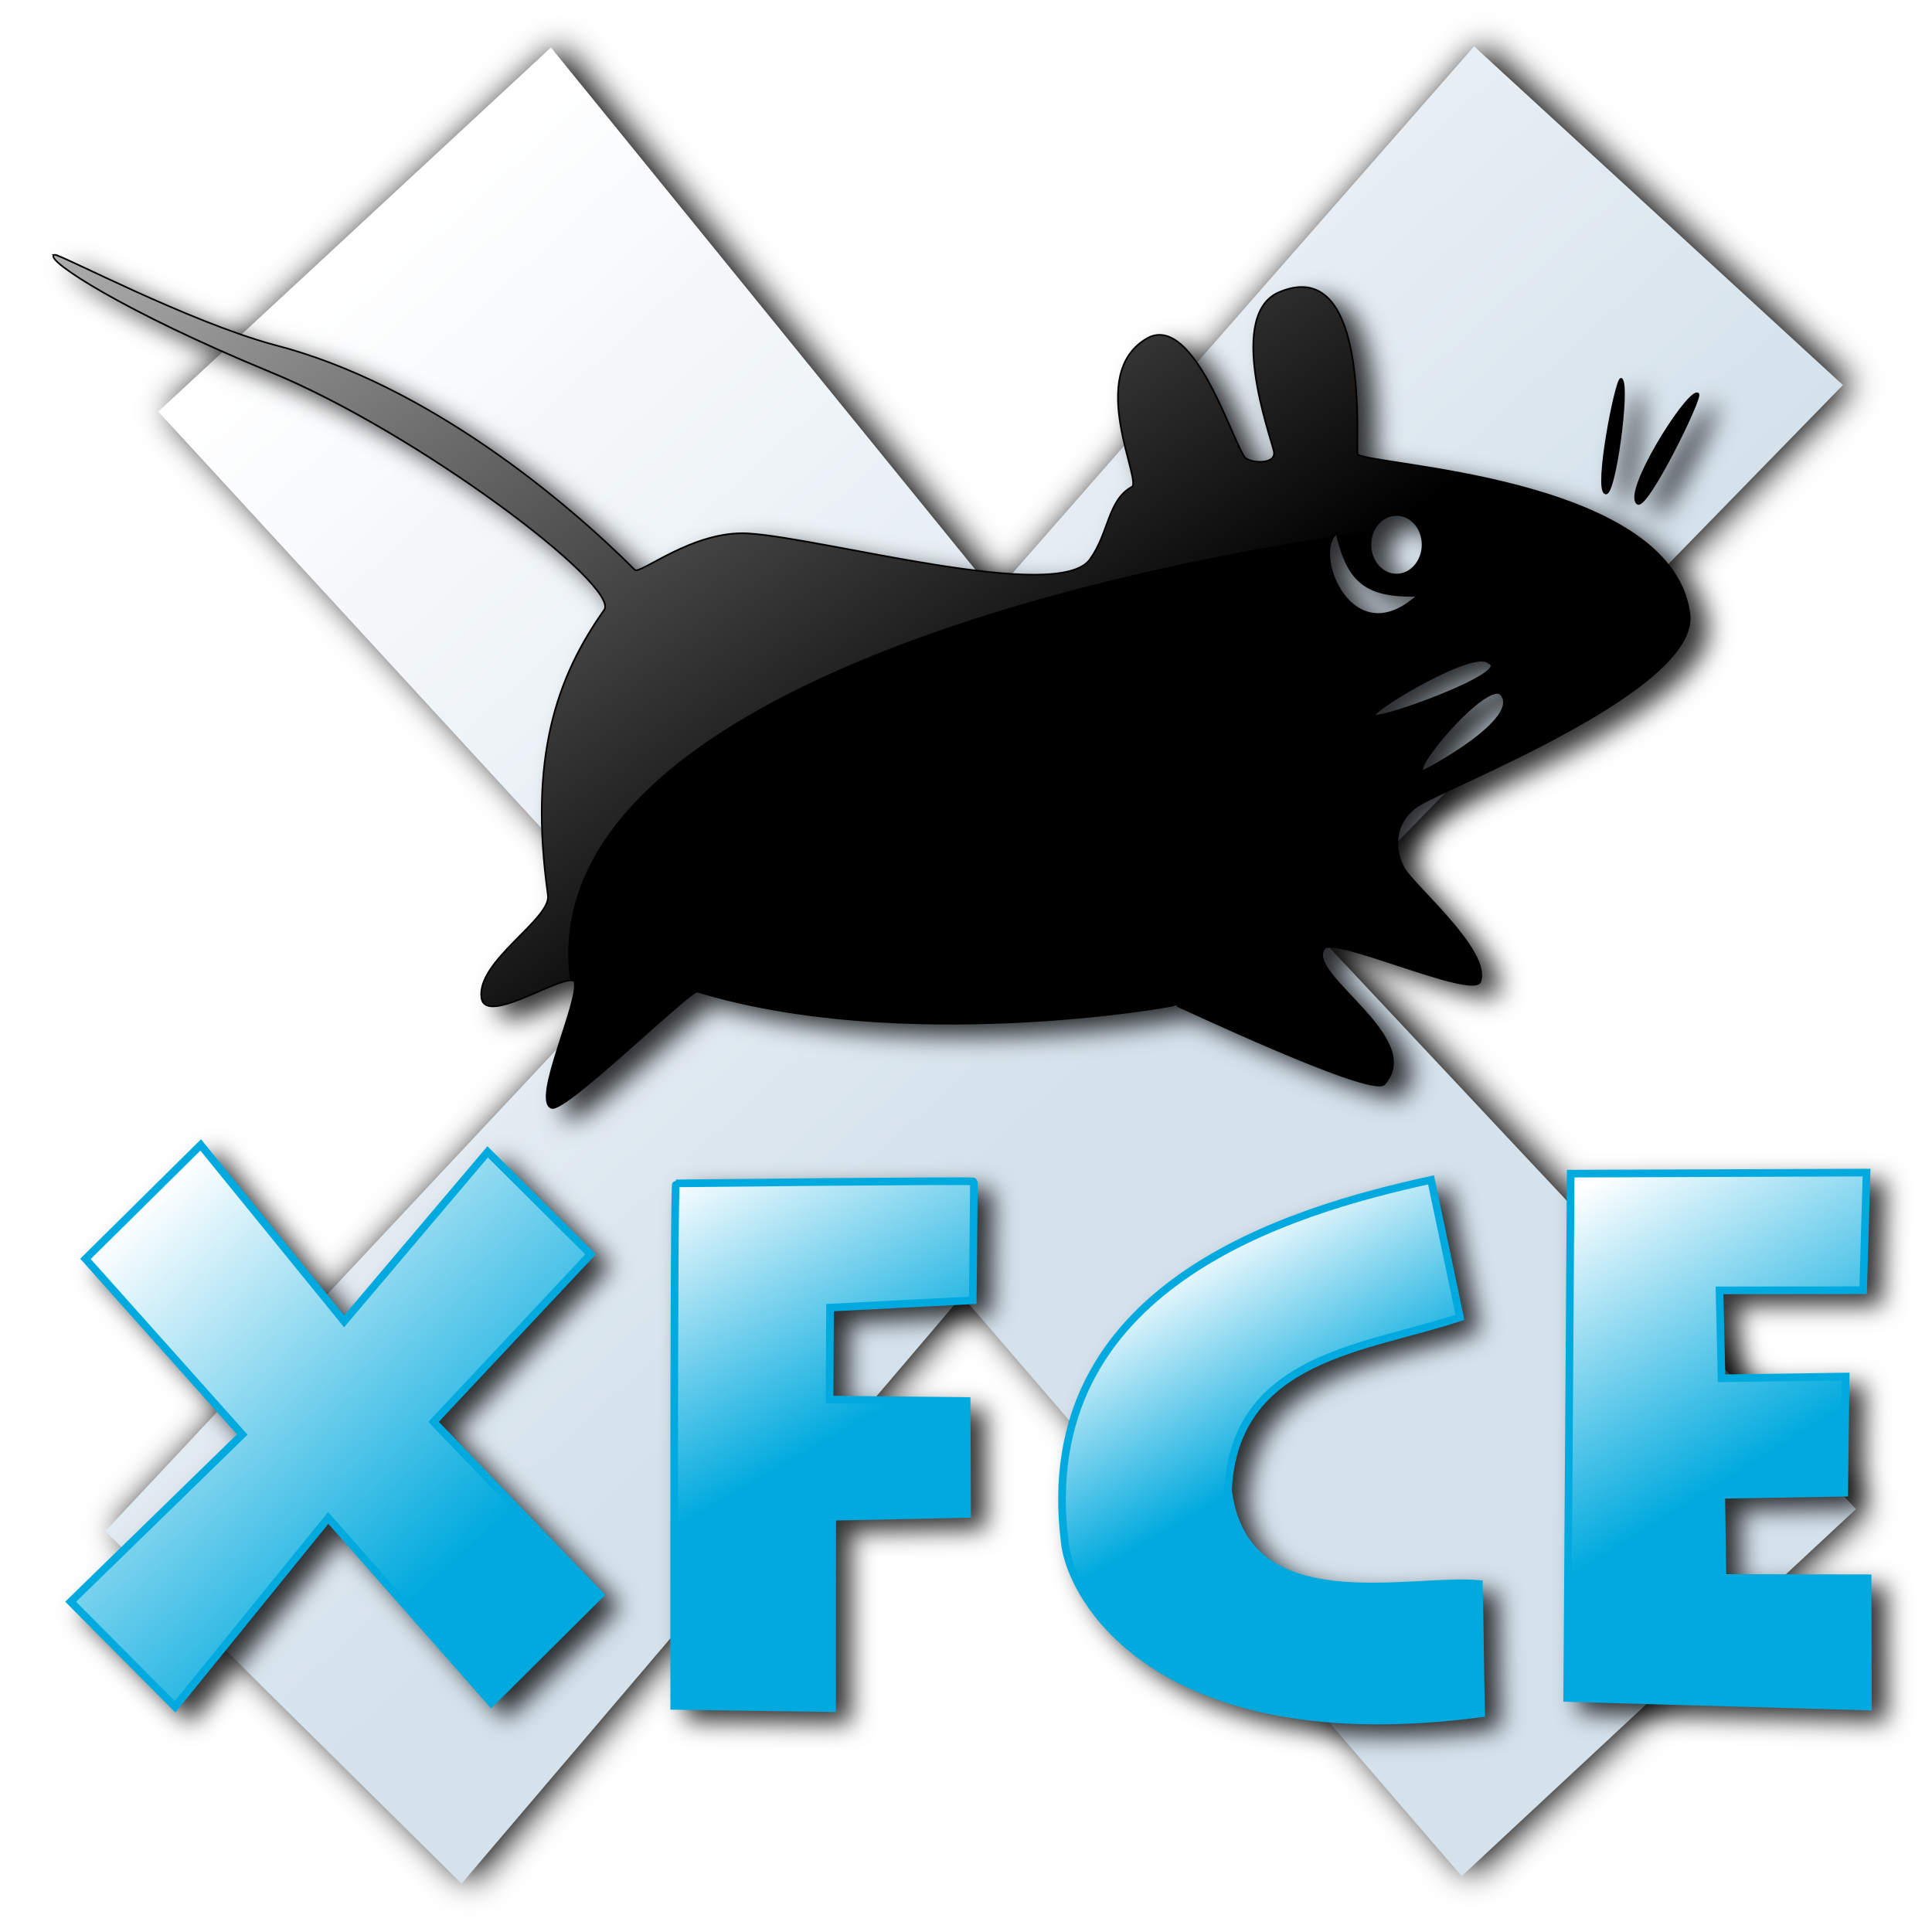
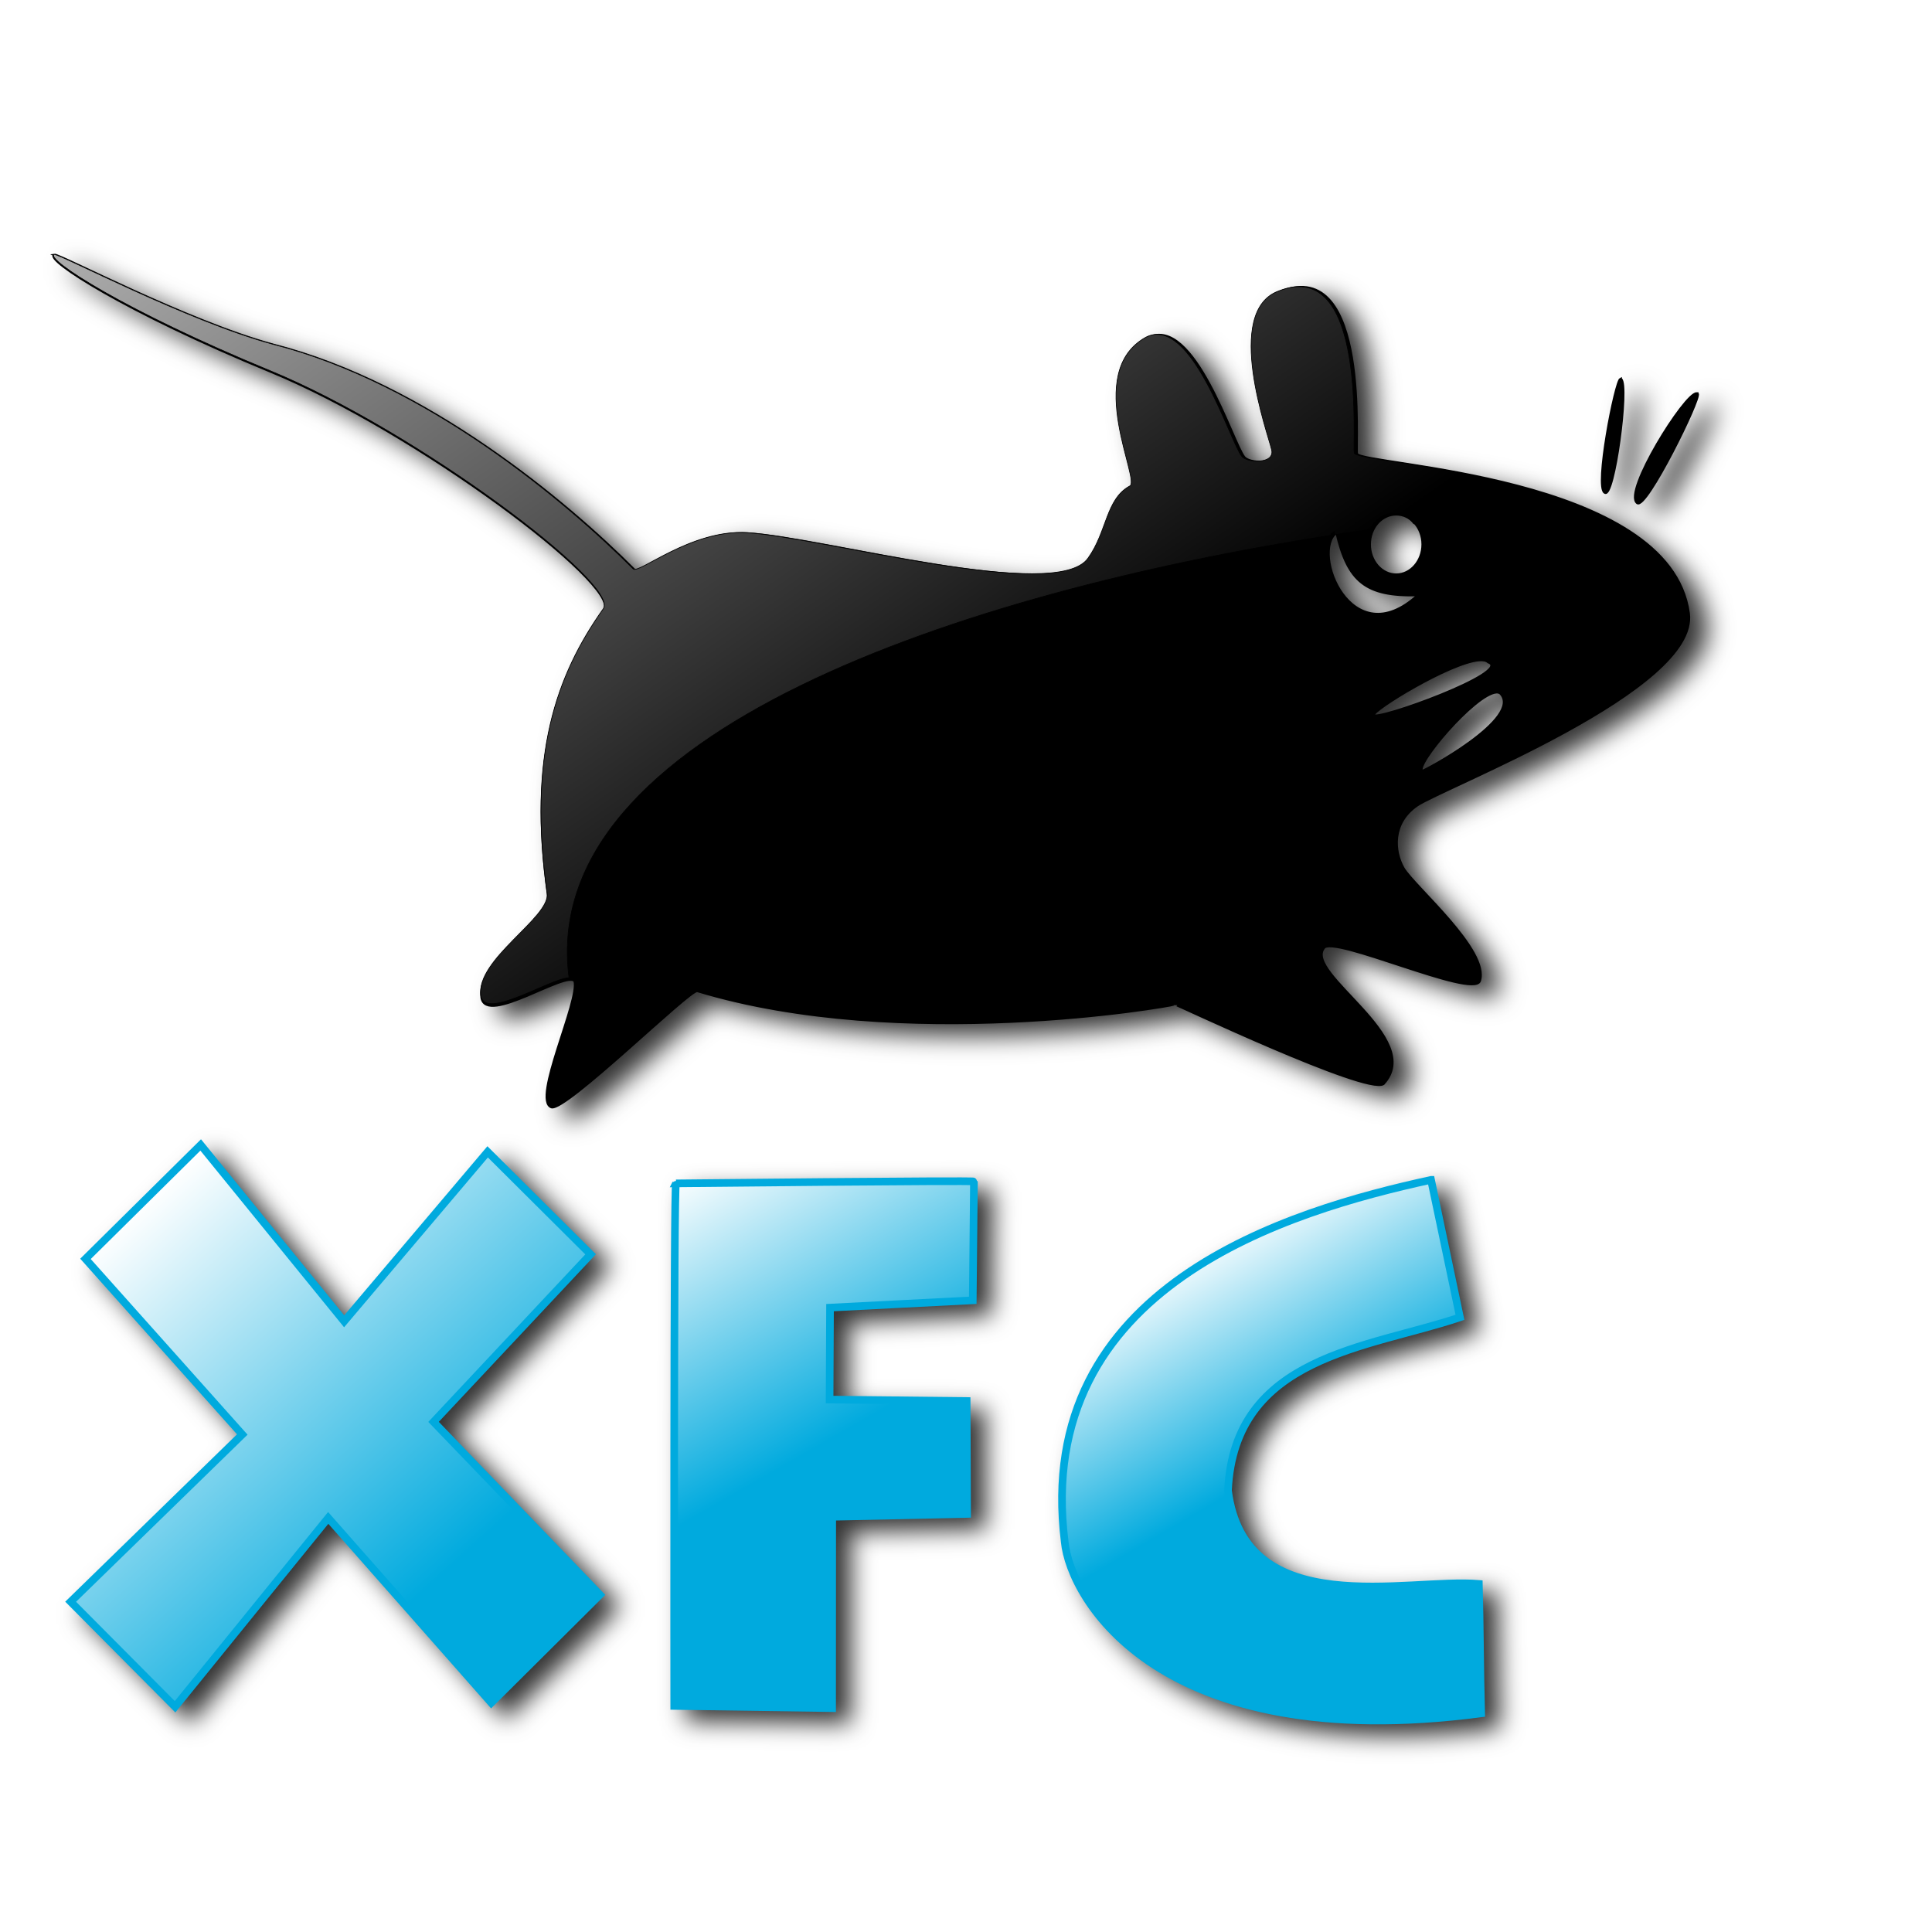
- <svg xmlns="http://www.w3.org/2000/svg" xmlns:xlink="http://www.w3.org/1999/xlink" version="1.1" width="760" height="760" id="svg586">
-   <defs id="defs588">
-     <linearGradient id="linearGradient4380">
-       <stop id="stop4382" style="stop-color:#000000" offset="0" />
-       <stop id="stop4384" style="stop-color:#000000;stop-opacity:0" offset="1" />
+ <svg xmlns="http://www.w3.org/2000/svg" xmlns:xlink="http://www.w3.org/1999/xlink" width="760" height="760">
+   <defs>
+     <linearGradient id="c">
+       <stop offset="0" />
+       <stop offset="1" stop-opacity="0" />
    </linearGradient>
-     <linearGradient id="linearGradient3694">
-       <stop id="stop3702" style="stop-color:#b7b7b7" offset="0" />
-       <stop id="stop3698" style="stop-color:#000000" offset="1" />
+     <linearGradient id="d">
+       <stop offset="0" stop-color="#b7b7b7" />
+       <stop offset="1" />
    </linearGradient>
-     <linearGradient id="linearGradient3743">
-       <stop id="stop3745" style="stop-color:#ffffff" offset="0" />
-       <stop id="stop3751" style="stop-color:#7fd4ee" offset="0.5" />
-       <stop id="stop3747" style="stop-color:#00aade" offset="1" />
+     <linearGradient id="b">
+       <stop offset="0" stop-color="#fff" />
+       <stop offset=".5" stop-color="#7fd4ee" />
+       <stop offset="1" stop-color="#00aade" />
    </linearGradient>
-     <linearGradient id="linearGradient3652">
-       <stop id="stop3654" style="stop-color:#ffffff" offset="0" />
-       <stop id="stop3662" style="stop-color:#d5e2ec" offset="0.499" />
-       <stop id="stop3656" style="stop-color:#d5e2ec" offset="1" />
+     <linearGradient id="a">
+       <stop offset="0" stop-color="#fff" />
+       <stop offset=".499" stop-color="#d5e2ec" />
+       <stop offset="1" stop-color="#d5e2ec" />
    </linearGradient>
-     <filter color-interpolation-filters="sRGB" id="filter3729">
-       <feGaussianBlur stdDeviation="6.415" id="feGaussianBlur3731" />
+     <linearGradient x1="33.527" y1="441.981" x2="159.241" y2="581.413" id="f" xlink:href="#b" gradientUnits="userSpaceOnUse" />
+     <linearGradient x1="245.517" y1="426.952" x2="305.392" y2="531.49" id="g" xlink:href="#b" gradientUnits="userSpaceOnUse" gradientTransform="translate(-.382 2.677)" />
+     <linearGradient x1="440.521" y1="455.933" x2="486.955" y2="535.305" id="h" xlink:href="#b" gradientUnits="userSpaceOnUse" gradientTransform="translate(-.51 6.118)" />
+     <linearGradient x1="118.252" y1="254.246" x2="291.871" y2="254.246" id="i" xlink:href="#c" gradientUnits="userSpaceOnUse" />
+     <linearGradient x1="174.281" y1="164.167" x2="236.402" y2="253.706" id="l" xlink:href="#d" gradientUnits="userSpaceOnUse" gradientTransform="matrix(3.752 0 0 3.752 -424.922 -686.03)" />
+     <filter color-interpolation-filters="sRGB" id="e">
+       <feGaussianBlur stdDeviation="4.667" />
    </filter>
-     <linearGradient x1="965.026" y1="17.49" x2="1557.867" y2="663.809" id="linearGradient3737" xlink:href="#linearGradient3652" gradientUnits="userSpaceOnUse" gradientTransform="translate(-1581.636,147.7823)" />
-     <linearGradient x1="33.527" y1="441.981" x2="159.241" y2="581.413" id="linearGradient3966" xlink:href="#linearGradient3743" gradientUnits="userSpaceOnUse" />
-     <linearGradient x1="245.517" y1="426.952" x2="305.392" y2="531.49" id="linearGradient3968" xlink:href="#linearGradient3743" gradientUnits="userSpaceOnUse" gradientTransform="translate(-0.3823985,2.676789)" />
-     <linearGradient x1="601.535" y1="434.948" x2="668.818" y2="543.358" id="linearGradient3970" xlink:href="#linearGradient3743" gradientUnits="userSpaceOnUse" />
-     <linearGradient x1="440.521" y1="455.933" x2="486.955" y2="535.305" id="linearGradient3972" xlink:href="#linearGradient3743" gradientUnits="userSpaceOnUse" gradientTransform="translate(-0.5098646,6.118375)" />
-     <linearGradient x1="118.252" y1="254.246" x2="291.871" y2="254.246" id="linearGradient4386" xlink:href="#linearGradient4380" gradientUnits="userSpaceOnUse" />
-     <filter color-interpolation-filters="sRGB" id="filter4631">
-       <feGaussianBlur id="feGaussianBlur4633" stdDeviation="2.334" />
-     </filter>
-     <linearGradient x1="174.281" y1="164.167" x2="236.402" y2="253.706" id="linearGradient4162" xlink:href="#linearGradient3694" gradientUnits="userSpaceOnUse" gradientTransform="matrix(3.752493,0,0,3.752493,-424.9223,-686.0304)" />
-     <filter color-interpolation-filters="sRGB" id="filter4223">
-       <feGaussianBlur id="feGaussianBlur4225" stdDeviation="4.667" />
-     </filter>
-     <filter color-interpolation-filters="sRGB" id="filter4266">
-       <feGaussianBlur id="feGaussianBlur4268" stdDeviation="1.309" />
+     <filter color-interpolation-filters="sRGB" id="k">
+       <feGaussianBlur stdDeviation="1.309" />
    </filter>
  </defs>
-   <g transform="translate(754.3515,-70.105)" id="g3733">
-     <path d="M -688.367,231.762 -533.896,88.531 -359.324,303.307 -170.75,88.081 -25.666,221.316 -234.4,435.408 -20.543,663.491 -175.649,807.891 -372.211,579.618 -569.067,810.836 -709.178,672.178 -494.294,442.775 -688.367,231.762 z" id="path2870-8" style="filter:url(#filter3729)" />
-     <path d="M -692.093,232.018 -537.623,88.786 -363.05,303.563 -174.477,88.337 -29.392,221.571 -238.126,435.663 -24.269,663.746 -179.375,808.146 -375.938,579.873 -572.794,811.092 -712.904,672.433 -498.02,443.03 -692.093,232.018 z" id="path2870" style="fill:url(#linearGradient3737)" />
-   </g>
-   <g transform="translate(20.60002,32.75161)" id="g3915">
-     <g transform="translate(6,4.5)" id="g3803-6" style="opacity:0.8;filter:url(#filter4223)">
-       <path d="m 58.346,417.636 56.432,69.384 56.451,-66.664 40.5,40.307 -61.781,65.917 65.459,68.016 -42.746,42.503 L 108.511,564.36 48.268,638.65 7.19,597.328 74.708,531.542 13.029,462.456 z" id="path3912" style="stroke:#000000;stroke-width:3" />
-       <path d="m 245.322,432.76 c 0,0 117.205,-1.22 117.205,-0.744 0,0.473 -0.462,46.742 -0.462,46.742 l -56.152,2.88 -0.171,36.17 53.921,0.572 0.173,44.41 -53.062,1.123 -0.042,75.283 -62.111,-0.884 c 0,0 -0.249,-205.553 0.699,-205.553 z" id="path3914" style="stroke:#000000;stroke-width:3" />
-       <path d="m 542.339,431.379 c 3.792,18.024 7.581,36.047 11.373,54.071 -36.273,12.228 -88.713,15.006 -91.249,68.095 6.672,52.011 70.354,34.371 98.684,36.769 0.473,17.234 0.438,33.701 0.911,50.935 C 435.292,657.94 400.362,596.119 398.225,573.731 385.725,472.9 486.809,443.525 542.339,431.379 z" id="path3916" style="stroke:#000000;stroke-width:3" />
-       <path d="m 597.268,428.941 116.39,-0.422 -1.345,46.27 -56.499,0.054 0.799,34.591 48.828,-0.685 -0.567,45.709 -48.375,0.807 0.475,32.727 57.105,0.096 0.113,50.462 -118.3,-3.347 z" id="path3918" style="stroke:#000000;stroke-width:3" />
-     </g>
-     <g id="g4621">
-       <path d="m 58.346,417.636 56.432,69.384 56.451,-66.664 40.5,40.307 -61.781,65.917 65.459,68.016 -42.746,42.503 L 108.511,564.36 48.268,638.65 7.19,597.328 74.708,531.542 13.029,462.456 z" id="path4623" style="fill:url(#linearGradient3966);stroke:#00aade;stroke-width:3" />
-       <path d="m 245.322,432.76 c 0,0 117.205,-1.22 117.205,-0.744 0,0.473 -0.462,46.742 -0.462,46.742 l -56.152,2.88 -0.171,36.17 53.921,0.572 0.173,44.41 -53.062,1.123 -0.042,75.283 -62.111,-0.884 c 0,0 -0.249,-205.553 0.699,-205.553 z" id="path4625" style="fill:url(#linearGradient3968);stroke:#00aade;stroke-width:3" />
-       <path d="m 542.339,431.379 c 3.792,18.024 7.581,36.047 11.373,54.071 -36.273,12.228 -88.713,15.006 -91.249,68.095 6.672,52.011 70.354,34.371 98.684,36.769 0.473,17.234 0.438,33.701 0.911,50.935 C 435.292,657.94 400.362,596.119 398.225,573.731 385.725,472.9 486.809,443.525 542.339,431.379 z" id="path4627" style="fill:url(#linearGradient3972);stroke:#00aade;stroke-width:3" />
-       <path d="m 597.268,428.941 116.39,-0.422 -1.345,46.27 -56.499,0.054 0.799,34.591 48.828,-0.685 -0.567,45.709 -48.375,0.807 0.475,32.727 57.105,0.096 0.113,50.462 -118.3,-3.347 z" id="path4629" style="fill:url(#linearGradient3970);stroke:#00aade;stroke-width:3" />
+   <g stroke-width="3">
+     <path d="M58.346 417.636l56.432 69.384 56.45-66.665 40.5 40.308-61.78 65.916 65.458 68.014-42.746 42.503-64.15-72.738-60.242 74.29L7.19 597.327l67.518-65.786-61.68-69.086zm186.976 15.124s117.205-1.22 117.205-.743c0 .473-.462 46.742-.462 46.742l-56.15 2.88-.172 36.17 53.92.57.174 44.41-53.062 1.123-.04 75.283-62.112-.883s-.25-205.554.7-205.554zm297.018-1.38c3.79 18.023 7.58 36.047 11.372 54.07-36.273 12.23-88.713 15.006-91.25 68.095 6.673 52.01 70.356 34.37 98.685 36.77.473 17.234.438 33.7.91 50.935-126.765 16.69-161.695-45.13-163.832-67.52-12.5-100.83 88.584-130.205 144.114-142.35z" transform="translate(26.6 37.252)" opacity=".8" filter="url(#e)" stroke="#000" />
+     <g stroke="#00aade">
+       <path d="M58.346 417.636l56.432 69.384 56.45-66.665 40.5 40.308-61.78 65.916 65.458 68.014-42.746 42.503-64.15-72.738-60.242 74.29L7.19 597.327l67.518-65.786-61.68-69.086z" fill="url(#f)" transform="translate(20.6 32.752)" />
+       <path d="M245.322 432.76s117.205-1.22 117.205-.743c0 .473-.462 46.742-.462 46.742l-56.15 2.88-.172 36.17 53.92.57.174 44.41-53.062 1.123-.04 75.283-62.112-.883s-.25-205.554.7-205.554z" fill="url(#g)" transform="translate(20.6 32.752)" />
+       <path d="M542.34 431.38c3.79 18.023 7.58 36.047 11.372 54.07-36.273 12.23-88.713 15.006-91.25 68.095 6.673 52.01 70.356 34.37 98.685 36.77.473 17.234.438 33.7.91 50.935-126.765 16.69-161.695-45.13-163.832-67.52-12.5-100.83 88.584-130.205 144.114-142.35z" fill="url(#h)" transform="translate(20.6 32.752)" />
    </g>
  </g>
-   <g transform="matrix(3.752493,0,0,3.752493,-424.9223,-686.0304)" id="g23" style="fill:url(#linearGradient4386);stroke:#000000;stroke-width:0.268">
-     <use transform="translate(1.865452,1.199203)" id="use4246" style="opacity:0.8;filter:url(#filter4266)" x="0" y="0" width="760" height="760" xlink:href="#path14" />
-     <path d="m 118.946,209.569 c -0.915,0.501 7.298,5.883 22.688,12.219 15.391,6.336 36.667,22.377 35,24.969 -4.999,7.041 -7.941,15.482 -5.906,29.906 0.367,2.539 -7.543,6.95 -6.969,10.781 0.48,2.915 8.838,-2.896 9.75,-1.75 0.558,2.057 -4.466,12.475 -2.438,13.219 1.484,0.441 14.523,-12.402 15.281,-12.188 21.514,6.504 49.52,1.612 50.062,1.406 -0.051,-0.113 20.12,9.492 21.875,8.344 4.427,-4.794 -8.387,-11.551 -6.25,-14.25 0.937,-1.413 15.621,5.303 16.344,3.469 1.052,-3.175 -6.817,-9.838 -8,-11.812 -1.029,-1.821 -1.233,-4.754 1.406,-6.594 2.64,-1.84 29.632,-12.166 28.5,-20.156 -1.957,-14.518 -34.26,-15.466 -34.781,-16.688 -0.245,-0.574 1.448,-20.76 -7.969,-17.031 -5.798,2.158 -1.094,15.024 -0.719,16.688 0.346,1.531 -2.574,1.359 -3.125,0.688 -1.23,-1.502 -5.272,-14.925 -10.062,-12.531 -6.718,3.704 -0.41,15.281 -1.75,15.656 -2.489,1.391 -2.349,4.795 -4.344,7.562 -3.29,4.715 -27.917,-2.205 -35.875,-2.688 -5.826,-0.344 -11.38,4.42 -11.906,3.812 -7.094,-7.104 -21.765,-19.485 -37.844,-23.594 -9.017,-2.447 -22.431,-9.527 -22.969,-9.438 z m 164.219,13 c -0.537,0.232 -2.704,11.397 -1.656,11.906 0.929,0.695 2.535,-11.257 1.688,-11.875 -0.014,-0.016 -0.014,-0.039 -0.031,-0.031 z m 7.969,1.531 c -1.218,-0.022 -7.715,10.361 -6.219,11.469 0.929,0.695 6.71,-11.044 6.312,-11.438 -0.028,-0.023 -0.054,-0.03 -0.094,-0.031 z m -31.5,12.656 c 1.539,0 2.781,1.404 2.781,3.156 0,1.753 -1.242,3.188 -2.781,3.188 -1.539,0 -2.781,-1.435 -2.781,-3.188 0,-1.753 1.242,-3.156 2.781,-3.156 z m -6.25,1.906 c 1.184,5.111 3.017,6.726 8.562,6.562 -7.059,6.473 -11.334,-4.604 -8.562,-6.562 z m 14.938,13.375 c 0.439,-0.036 0.776,0.033 0.969,0.219 2.781,1.008 -11.933,6.311 -12.031,5.562 -0.148,-0.516 7.987,-5.532 11.062,-5.781 z m 1.812,3.375 c 0.152,-0.012 0.294,0.036 0.406,0.094 2.625,2.608 -8.31,8.39 -8.188,8.188 -0.881,-0.532 5.498,-8.104 7.781,-8.281 z" id="path14" style="fill:#000000;fill-rule:evenodd;stroke:#000000;stroke-width:0.268" />
-     <path d="m 21.406,100.375 c -3.434,1.88 27.405,22.068 85.156,45.844 57.755,23.776 137.599,83.992 131.344,93.719 -18.759,26.421 -29.824,58.093 -22.188,112.219 1.377,9.528 -28.279,26.062 -26.125,40.438 1.622,9.848 27.167,-6.836 34.75,-7.125 C 211.593,288.401 380.72,233.489 524.375,211.125 c 0.422,-0.619 0.942,-1.146 1.531,-1.562 0.103,0.447 0.206,0.849 0.312,1.281 4.641,-0.715 9.265,-1.416 13.844,-2.062 1.736,-3.797 5.243,-6.375 9.281,-6.375 3.183,0 6.025,1.589 7.938,4.125 23.875,-2.995 46.506,-5.065 66.844,-6.219 -37.955,-16.115 -88.987,-18.631 -90.25,-21.594 -0.919,-2.154 5.431,-77.899 -29.906,-63.906 -21.757,8.098 -4.095,56.353 -2.688,62.594 1.298,5.745 -9.682,5.115 -11.75,2.594 -4.616,-5.636 -19.776,-56.015 -37.75,-47.031 -25.209,13.899 -1.534,57.343 -6.562,58.75 -9.34,5.22 -8.826,17.988 -16.312,28.375 -12.346,17.693 -104.763,-8.254 -134.625,-10.062 -21.862,-1.291 -42.682,16.563 -44.656,14.281 -26.62,-26.658 -81.664,-73.112 -142,-88.531 C 73.789,126.599 23.425,100.037 21.406,100.375 z" transform="matrix(0.2664895,0,0,0.2664895,113.2373,182.8199)" id="path4083" style="fill:url(#linearGradient4162)" />
+   <g transform="matrix(3.752 0 0 3.752 -424.922 -686.03)" fill="url(#i)" stroke="#000" stroke-width=".268">
+     <use transform="translate(1.865 1.199)" width="760" height="760" xlink:href="#j" opacity=".8" filter="url(#k)" />
+     <path d="M118.946 209.57c-.915.5 7.297 5.882 22.687 12.218s36.667 22.377 35 24.97c-5 7.04-7.94 15.48-5.906 29.905.367 2.54-7.543 6.95-6.97 10.78.48 2.916 8.84-2.895 9.75-1.75.56 2.058-4.465 12.476-2.436 13.22 1.486.44 14.525-12.4 15.283-12.187 21.514 6.504 49.52 1.612 50.062 1.406-.05-.113 20.12 9.492 21.875 8.344 4.426-4.794-8.388-11.55-6.25-14.25.936-1.413 15.62 5.302 16.343 3.468 1.052-3.175-6.817-9.837-8-11.812-1.03-1.82-1.233-4.754 1.406-6.594 2.64-1.84 29.63-12.166 28.5-20.156-1.96-14.518-34.26-15.466-34.783-16.688-.245-.574 1.448-20.76-7.97-17.03-5.797 2.157-1.092 15.024-.717 16.687.347 1.533-2.573 1.36-3.124.69-1.23-1.503-5.273-14.926-10.063-12.53-6.718 3.702-.41 15.28-1.75 15.654-2.49 1.39-2.35 4.795-4.344 7.563-3.29 4.715-27.92-2.206-35.877-2.688-5.826-.345-11.38 4.42-11.906 3.812-7.094-7.103-21.765-19.484-37.844-23.593-9.017-2.448-22.43-9.53-22.968-9.44zm164.218 13c-.537.23-2.704 11.396-1.656 11.906.93.695 2.536-11.257 1.688-11.875-.014-.014-.014-.037-.032-.03zm7.97 1.53c-1.22-.022-7.716 10.36-6.22 11.47.93.694 6.71-11.045 6.313-11.438-.028-.023-.055-.03-.094-.03zm-31.5 12.657c1.538 0 2.78 1.404 2.78 3.156 0 1.753-1.242 3.188-2.78 3.188-1.54 0-2.782-1.433-2.782-3.186 0-1.752 1.242-3.156 2.78-3.156zm-6.25 1.906c1.183 5.11 3.016 6.726 8.562 6.563-7.06 6.473-11.334-4.604-8.563-6.563zm14.937 13.375c.44-.035.777.034.97.22 2.78 1.007-11.933 6.31-12.03 5.56-.15-.515 7.986-5.53 11.062-5.78zm1.814 3.375c.152-.012.294.036.406.094 2.624 2.608-8.31 8.39-8.188 8.187-.88-.532 5.498-8.104 7.78-8.28z" id="j" fill="#000" fill-rule="evenodd" />
+     <path d="M21.406 100.375c-3.433 1.88 27.406 22.068 85.156 45.844 57.755 23.774 137.6 83.99 131.344 93.717-18.758 26.42-29.824 58.092-22.187 112.218 1.375 9.528-28.28 26.062-26.127 40.438 1.62 9.847 27.167-6.836 34.75-7.125-12.75-97.07 156.376-151.98 300.03-174.345.423-.62.943-1.146 1.532-1.563.104.447.207.85.313 1.282 4.64-.715 9.264-1.416 13.842-2.063 1.737-3.797 5.243-6.375 9.282-6.375 3.182 0 6.025 1.59 7.937 4.125 23.875-2.994 46.506-5.064 66.844-6.218-37.955-16.115-88.987-18.63-90.25-21.593-.92-2.156 5.43-77.9-29.906-63.908-21.758 8.097-4.096 56.353-2.69 62.593 1.3 5.745-9.68 5.116-11.75 2.594-4.614-5.637-19.774-56.016-37.75-47.03-25.208 13.897-1.533 57.34-6.56 58.75-9.34 5.217-8.828 17.986-16.314 28.373-12.345 17.693-104.762-8.254-134.625-10.063-21.86-1.29-42.68 16.564-44.656 14.282-26.62-26.657-81.664-73.112-142-88.53-33.836-9.183-84.2-35.745-86.22-35.407z" transform="matrix(.266 0 0 .266 113.237 182.82)" fill="url(#l)" />
  </g>
</svg>
